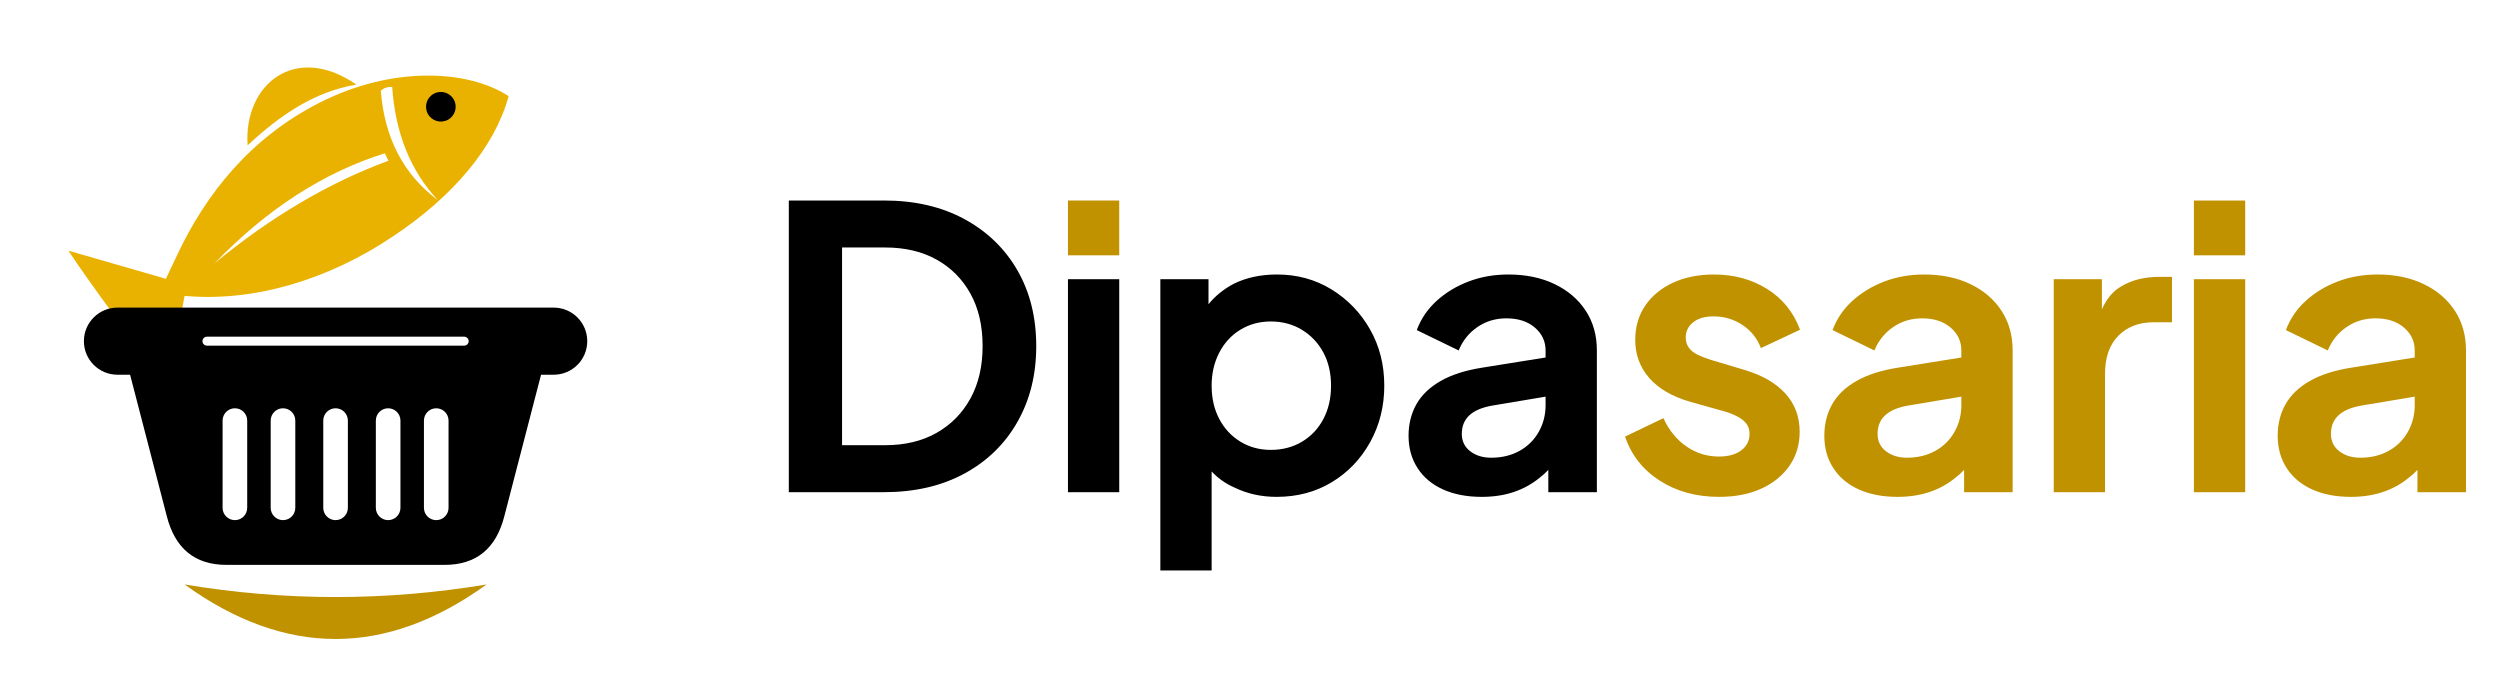
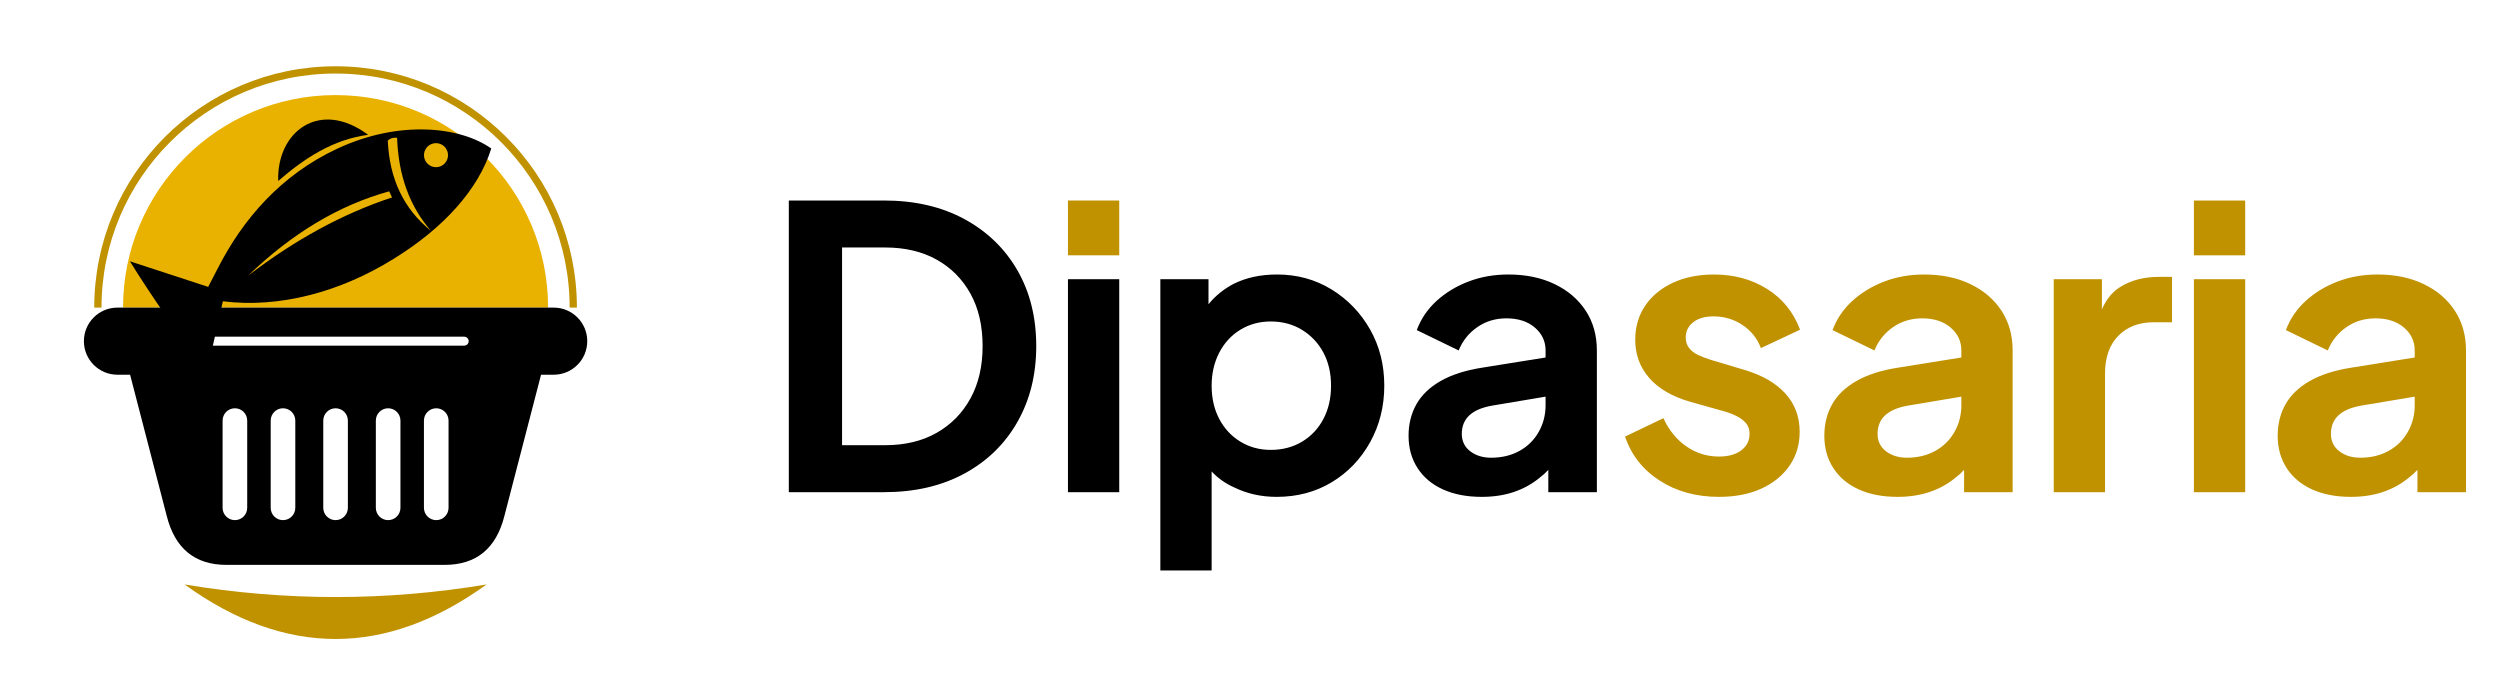
<svg xmlns="http://www.w3.org/2000/svg" viewBox="0 0 447 123" width="447" height="123">
-   <g transform="translate(56 35) rotate(-27) scale(1.06)" fill="#EAB200">
-     <path fill-rule="evenodd" d="M37 0C33 -7 22 -13.5 8 -13.5C-5 -13.5 -16 -8.5 -25 -1.5L-28.5 1.2L-41 -10.5C-40 -2 -38.5 6 -36.5 17.5L-27 5.2C-17 11.5 -4 13.8 9 12.2C21 10.8 31 6.6 37 0ZM18.2 -10.6Q13.6 0.5 18.4 10.2Q15.6 0.5 20.2 -10.3Q19.2 -10.9 18.2 -10.6ZM14 -0.9Q-2 -3.6 -20 2.6Q-2 -1.4 14 0.5Z" />
+   <path fill="#EAB200" d="M22 55A38 38 0 0 1 98 55Z" />
+   <path fill="none" stroke="#C09200" stroke-width="1.3" d="M17.5 55A42.5 42.5 0 0 1 102.5 55" />
+   <g transform="translate(59 40) rotate(-25) scale(0.86)" fill="#000000">
+     <path fill-rule="evenodd" d="M37 0C33 -7 22 -13.5 8 -13.5C-5 -13.5 -16 -8.5 -25 -1.5L-28.5 1.2L-41 -10.5C-40 -2 -38.5 6 -36.5 17.5L-27 5.2C-17 11.5 -4 13.8 9 12.2C21 10.8 31 6.6 37 0ZM18.2 -10.6Q13.6 0.5 18.4 10.2Q15.6 0.5 20.2 -10.3Q19.2 -10.9 18.2 -10.6ZM14 -0.9Q-2 -3.6 -20 2.6Q-2 -1.4 14 0.5ZM28.5 -3.6A2.5 2.5 0 1 0 23.5 -3.6A2.5 2.5 0 1 0 28.5 -3.6Z" />
    <path d="M-6 -12.6C-2 -22 9 -24.5 15 -13.4C8 -15.6 1 -14.6 -6 -12.6Z" />
-     <circle cx="26" cy="-3.6" r="2.5" fill="#000000" />
  </g>
  <path fill-rule="evenodd" fill="#000000" d="M21 55H99A6 6 0 0 1 99 67H96.74L90.2 92.2Q88 101 79.5 101H40.5Q32 101 29.8 92.2L23.26 67H21A6 6 0 0 1 21 55ZM42 73A2.2 2.2 0 0 1 44.2 75.2V90.8A2.2 2.2 0 0 1 39.8 90.8V75.2A2.2 2.2 0 0 1 42 73ZM50.6 73A2.2 2.2 0 0 1 52.8 75.2V90.8A2.2 2.2 0 0 1 48.4 90.8V75.2A2.2 2.2 0 0 1 50.6 73ZM60 73A2.2 2.2 0 0 1 62.2 75.2V90.8A2.2 2.2 0 0 1 57.8 90.8V75.2A2.2 2.2 0 0 1 60 73ZM69.4 73A2.2 2.2 0 0 1 71.6 75.2V90.8A2.2 2.2 0 0 1 67.2 90.8V75.2A2.2 2.2 0 0 1 69.4 73ZM78 73A2.2 2.2 0 0 1 80.2 75.2V90.8A2.2 2.2 0 0 1 75.8 90.8V75.2A2.2 2.2 0 0 1 78 73ZM37 60.2H83A0.8 0.8 0 0 1 83 61.8H37A0.8 0.8 0 0 1 37 60.2Z" />
  <path fill="#C09200" d="M33 104.5Q60 124 87 104.5Q60 109 33 104.5Z" />
  <g transform="translate(136 88) scale(0.7)">
    <path fill="#000000" d="M31.50 0L7.20 0L7.20-74.50L31.50-74.50Q43.30-74.50 52.05-69.75Q60.80-65 65.60-56.65Q70.40-48.30 70.40-37.30L70.40-37.30Q70.40-26.40 65.60-17.95Q60.80-9.50 52.05-4.75Q43.30 0 31.50 0L31.50 0ZM20.80-62.50L20.80-12L31.80-12Q39.40-12 44.95-15.15Q50.50-18.30 53.60-23.95Q56.70-29.60 56.70-37.30L56.70-37.30Q56.70-45.10 53.60-50.70Q50.50-56.30 44.95-59.40Q39.40-62.50 31.80-62.50L31.80-62.50L20.80-62.50ZM91.60 0L78.50 0L78.50-54.40L91.60-54.40L91.60 0ZM115.20 20L102.10 20L102.10-54.40L114.40-54.40L114.40-48Q117-51.20 120.80-53.20L120.80-53.20Q125.60-55.60 131.90-55.60L131.90-55.60Q139.60-55.60 145.80-51.80Q152-48 155.65-41.60Q159.30-35.20 159.30-27.20L159.30-27.20Q159.30-19.30 155.70-12.80Q152.10-6.30 145.90-2.55Q139.70 1.20 131.80 1.20L131.80 1.20Q125.90 1.20 121-1.20L121-1.20Q117.60-2.70 115.20-5.30L115.20-5.30L115.20 20ZM130.30-10.80L130.30-10.80Q134.80-10.80 138.30-12.90Q141.80-15 143.75-18.70Q145.70-22.40 145.70-27.20Q145.70-32 143.75-35.65Q141.80-39.30 138.30-41.45Q134.80-43.60 130.30-43.60L130.30-43.60Q126-43.60 122.55-41.50Q119.10-39.40 117.15-35.65Q115.20-31.90 115.20-27.20L115.20-27.20Q115.20-22.40 117.15-18.70Q119.10-15 122.55-12.90Q126-10.80 130.30-10.80ZM184.20 1.20L184.20 1.20Q178.50 1.20 174.30-0.70Q170.10-2.60 167.80-6.15Q165.50-9.70 165.50-14.40L165.50-14.40Q165.50-18.90 167.50-22.45Q169.50-26 173.70-28.40Q177.90-30.80 184.30-31.80L184.30-31.80L200.50-34.40L200.50-36.20Q200.50-39.70 197.75-42.05Q195.00-44.40 190.50-44.40L190.50-44.40Q186.30-44.40 183.05-42.15Q179.80-39.90 178.30-36.20L178.30-36.20L167.60-41.40Q169.20-45.70 172.65-48.85Q176.10-52 180.80-53.80Q185.50-55.60 191.00-55.60L191.00-55.60Q197.70-55.60 202.80-53.15Q207.90-50.70 210.75-46.35Q213.60-42 213.60-36.20L213.60-36.20L213.60 0L201.20 0L201.20-5.70Q200.20-4.60 199.00-3.70L199.00-3.70Q196.10-1.30 192.40-0.05Q188.70 1.20 184.20 1.20ZM200.50-22.20L200.50-24.40L186.80-22.10Q182.90-21.40 181.00-19.60Q179.10-17.80 179.10-14.90L179.10-14.90Q179.10-12.10 181.25-10.45Q183.40-8.80 186.60-8.80L186.60-8.80Q190.70-8.80 193.85-10.55Q197.00-12.30 198.75-15.40Q200.50-18.50 200.50-22.20L200.50-22.20Z" />
    <path fill="#C09200" d="M91.60-60.50L78.50-60.50L78.50-74.50L91.60-74.50L91.60-60.50Z" />
    <path fill="#C09200" d="M244.80 1.20L244.80 1.20Q236.10 1.20 229.65-2.95Q223.20-7.10 220.80-14.20L220.80-14.20L230.60-18.90Q232.70-14.30 236.45-11.70Q240.20-9.10 244.80-9.10L244.80-9.10Q248.40-9.10 250.50-10.70Q252.60-12.30 252.60-14.90L252.60-14.90Q252.60-16.50 251.75-17.55Q250.90-18.60 249.45-19.35Q248.00-20.10 246.30-20.60L246.30-20.60L237.40-23.10Q230.50-25.10 226.95-29.20Q223.40-33.30 223.40-38.90L223.40-38.90Q223.40-43.90 225.95-47.65Q228.50-51.40 233.05-53.50Q237.60-55.60 243.50-55.60L243.50-55.60Q251.20-55.60 257.10-51.90Q263-48.20 265.50-41.50L265.50-41.50L255.50-36.80Q254.10-40.50 250.80-42.70Q247.50-44.90 243.40-44.90L243.40-44.90Q240.10-44.90 238.20-43.40Q236.30-41.90 236.30-39.50L236.30-39.50Q236.30-38 237.10-36.90Q237.90-35.80 239.35-35.10Q240.80-34.40 242.70-33.80L242.70-33.80L251.40-31.20Q258.10-29.20 261.75-25.20Q265.40-21.20 265.40-15.40L265.40-15.40Q265.40-10.50 262.80-6.75Q260.20-3 255.60-0.90Q251.00 1.20 244.80 1.20ZM290.40 1.20L290.40 1.20Q284.70 1.20 280.50-0.70Q276.30-2.60 274-6.15Q271.70-9.70 271.70-14.40L271.70-14.40Q271.70-18.90 273.70-22.45Q275.70-26 279.90-28.40Q284.10-30.80 290.50-31.80L290.50-31.80L306.70-34.40L306.70-36.20Q306.70-39.70 303.95-42.05Q301.20-44.40 296.70-44.40L296.70-44.40Q292.50-44.40 289.25-42.15Q286-39.90 284.50-36.20L284.50-36.20L273.80-41.40Q275.40-45.70 278.85-48.85Q282.30-52 287-53.80Q291.70-55.60 297.20-55.60L297.20-55.60Q303.90-55.60 309-53.15Q314.10-50.70 316.95-46.35Q319.80-42 319.80-36.20L319.80-36.20L319.80 0L307.40 0L307.40-5.70Q306.40-4.60 305.20-3.70L305.20-3.70Q302.30-1.30 298.60-0.05Q294.90 1.20 290.40 1.20ZM306.70-22.20L306.70-24.40L293-22.10Q289.10-21.40 287.20-19.60Q285.30-17.80 285.30-14.90L285.30-14.90Q285.30-12.10 287.45-10.45Q289.60-8.80 292.80-8.80L292.80-8.80Q296.90-8.80 300.05-10.55Q303.20-12.30 304.95-15.40Q306.70-18.50 306.70-22.20L306.70-22.20ZM343.40 0L330.30 0L330.30-54.40L342.60-54.40L342.60-46.70Q344.40-50.80 347.60-52.60L347.60-52.60Q351.60-55 357.30-55L357.30-55L360.50-55L360.50-43.40L355.80-43.40Q350.20-43.40 346.80-39.95Q343.40-36.50 343.40-30.30L343.40-30.30L343.40 0ZM379.20 0L366.10 0L366.10-54.40L379.20-54.40L379.20 0ZM379.20-60.50L366.10-60.50L366.10-74.50L379.20-74.50L379.20-60.50ZM406.20 1.20L406.20 1.20Q400.50 1.20 396.30-0.70Q392.10-2.60 389.80-6.15Q387.50-9.70 387.50-14.40L387.50-14.40Q387.50-18.90 389.50-22.45Q391.50-26 395.70-28.40Q399.90-30.80 406.30-31.80L406.30-31.80L422.50-34.40L422.50-36.20Q422.50-39.70 419.75-42.05Q417-44.40 412.50-44.40L412.50-44.40Q408.30-44.40 405.05-42.15Q401.80-39.90 400.30-36.20L400.30-36.20L389.60-41.40Q391.20-45.70 394.65-48.85Q398.10-52 402.80-53.80Q407.50-55.60 413-55.60L413-55.60Q419.70-55.60 424.80-53.15Q429.90-50.70 432.75-46.35Q435.60-42 435.60-36.20L435.60-36.20L435.60 0L423.20 0L423.20-5.70Q422.20-4.60 421-3.70L421-3.70Q418.10-1.30 414.40-0.05Q410.70 1.20 406.20 1.20ZM422.50-22.20L422.50-24.40L408.80-22.10Q404.90-21.40 403-19.60Q401.10-17.80 401.10-14.90L401.10-14.90Q401.10-12.10 403.25-10.45Q405.40-8.80 408.60-8.80L408.60-8.80Q412.70-8.80 415.85-10.55Q419-12.30 420.75-15.40Q422.50-18.50 422.50-22.20L422.50-22.20Z" />
  </g>
</svg>
